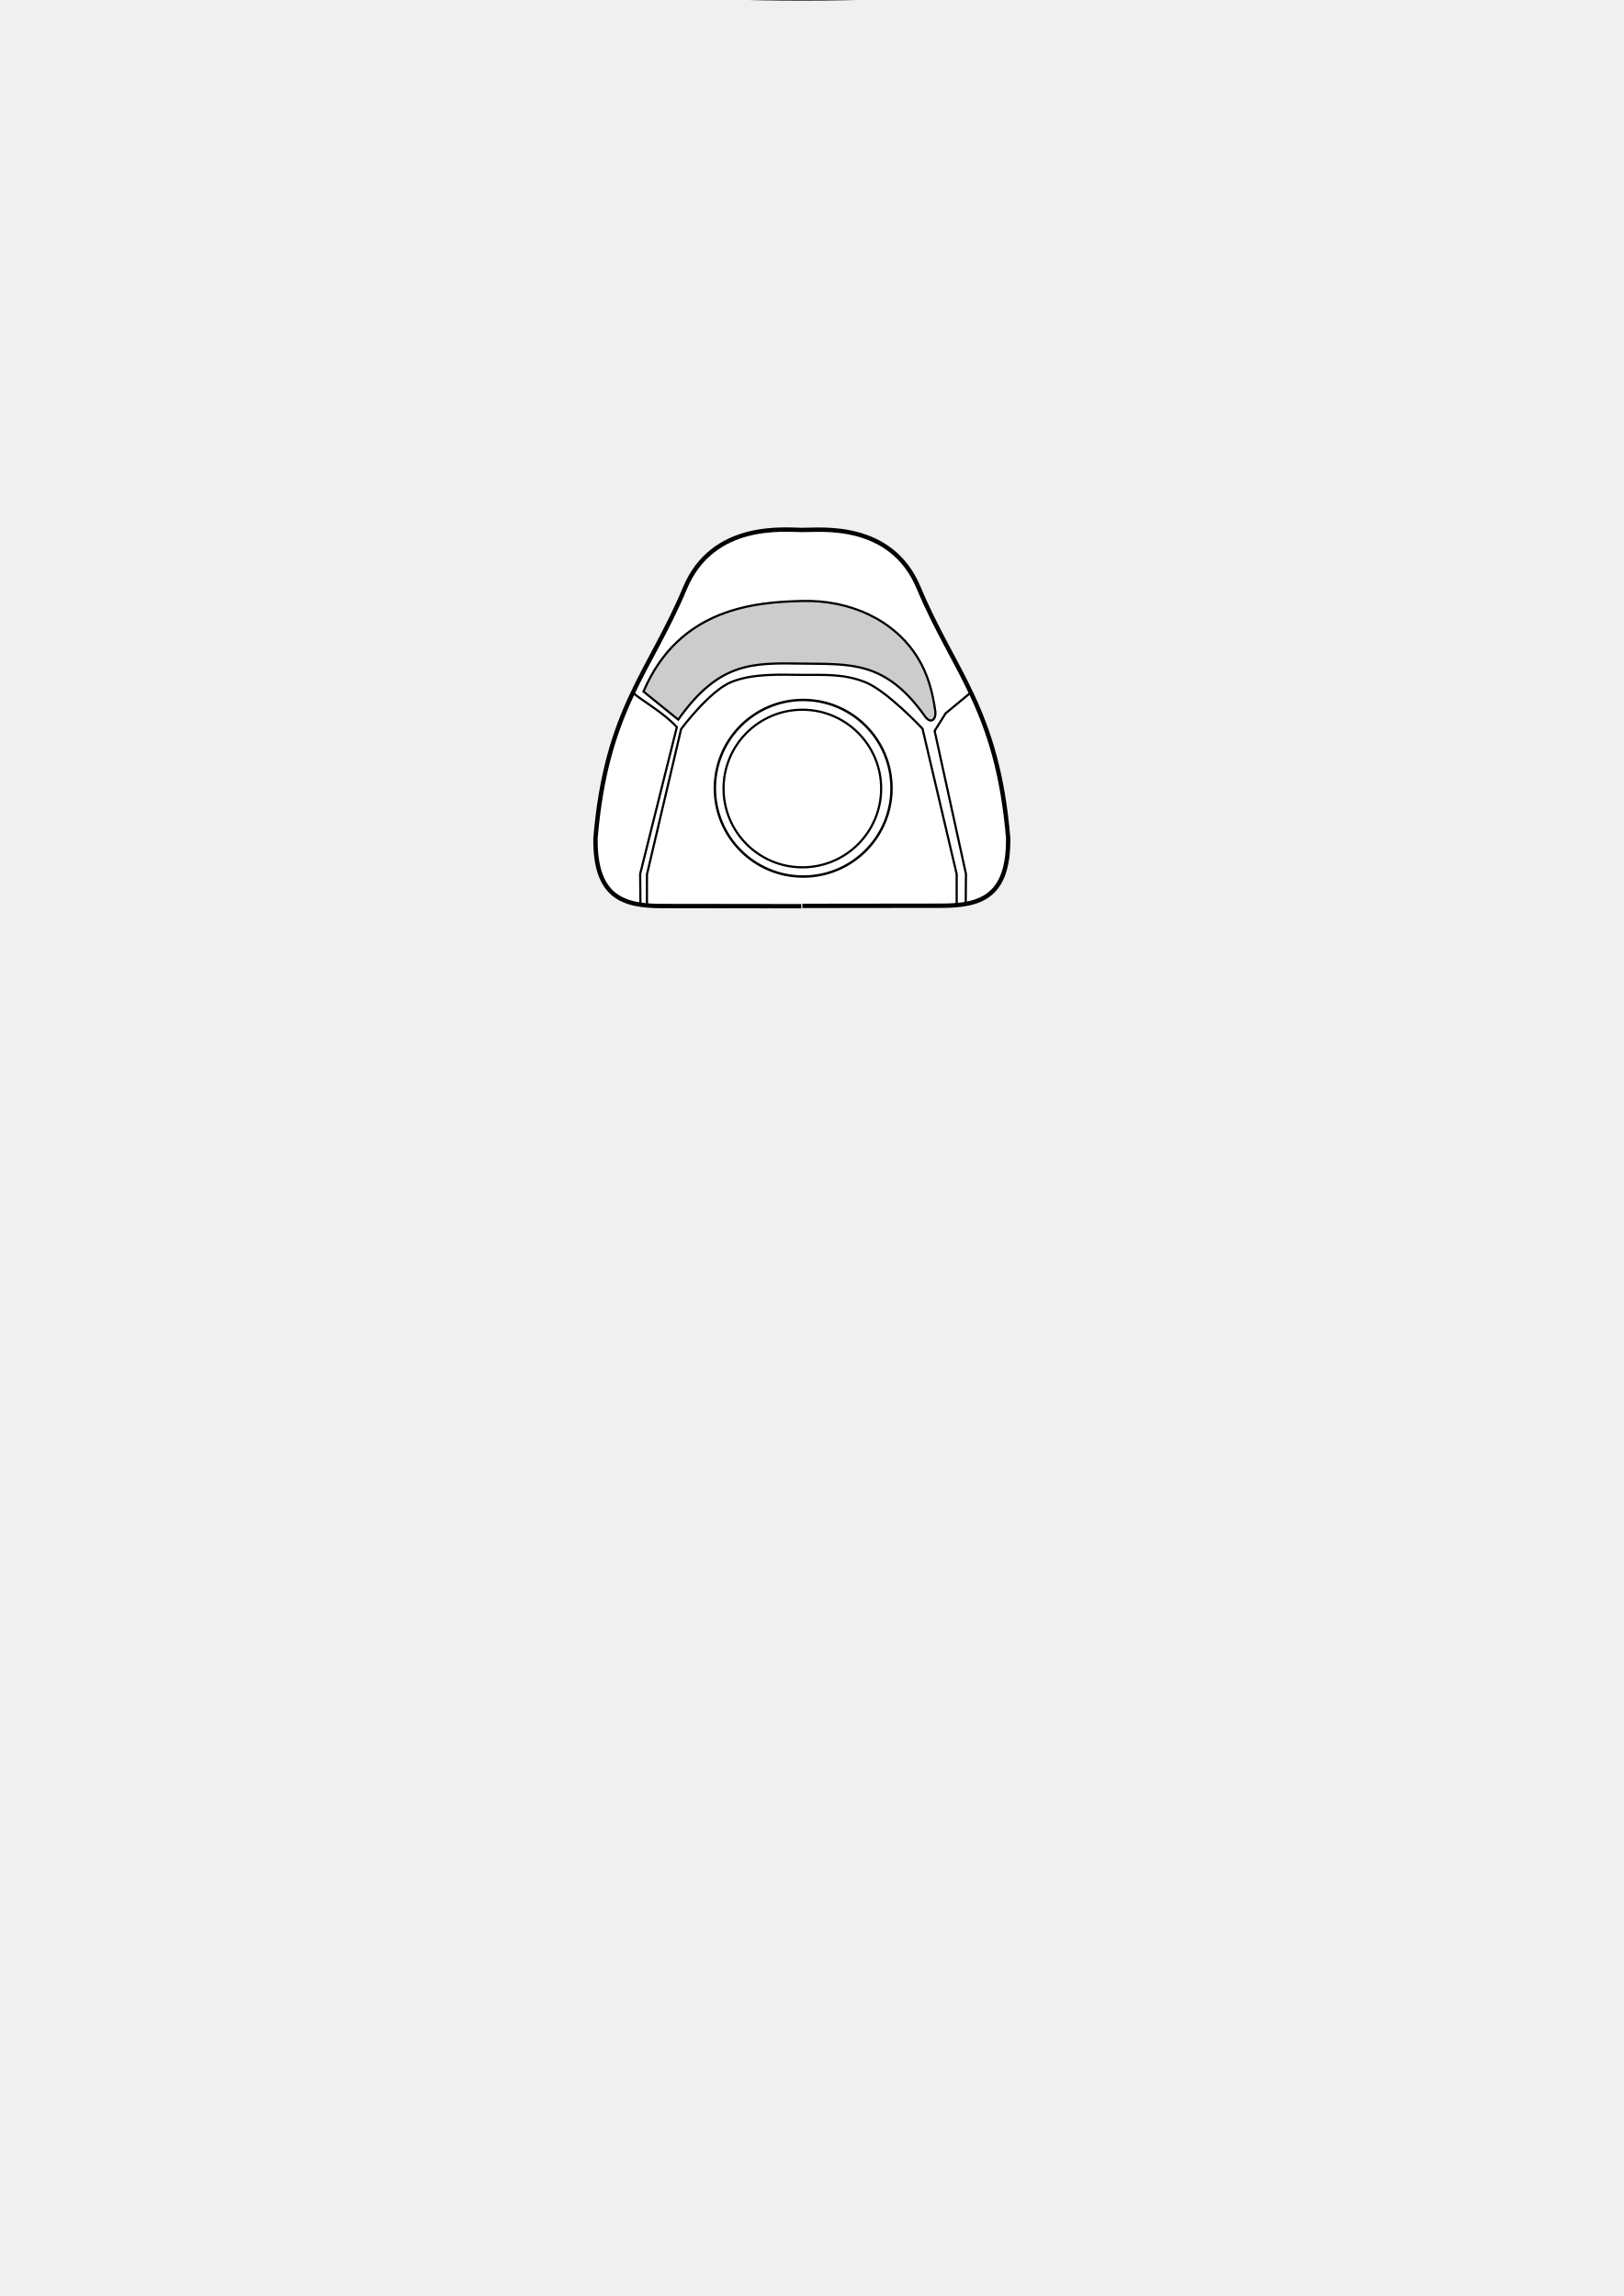
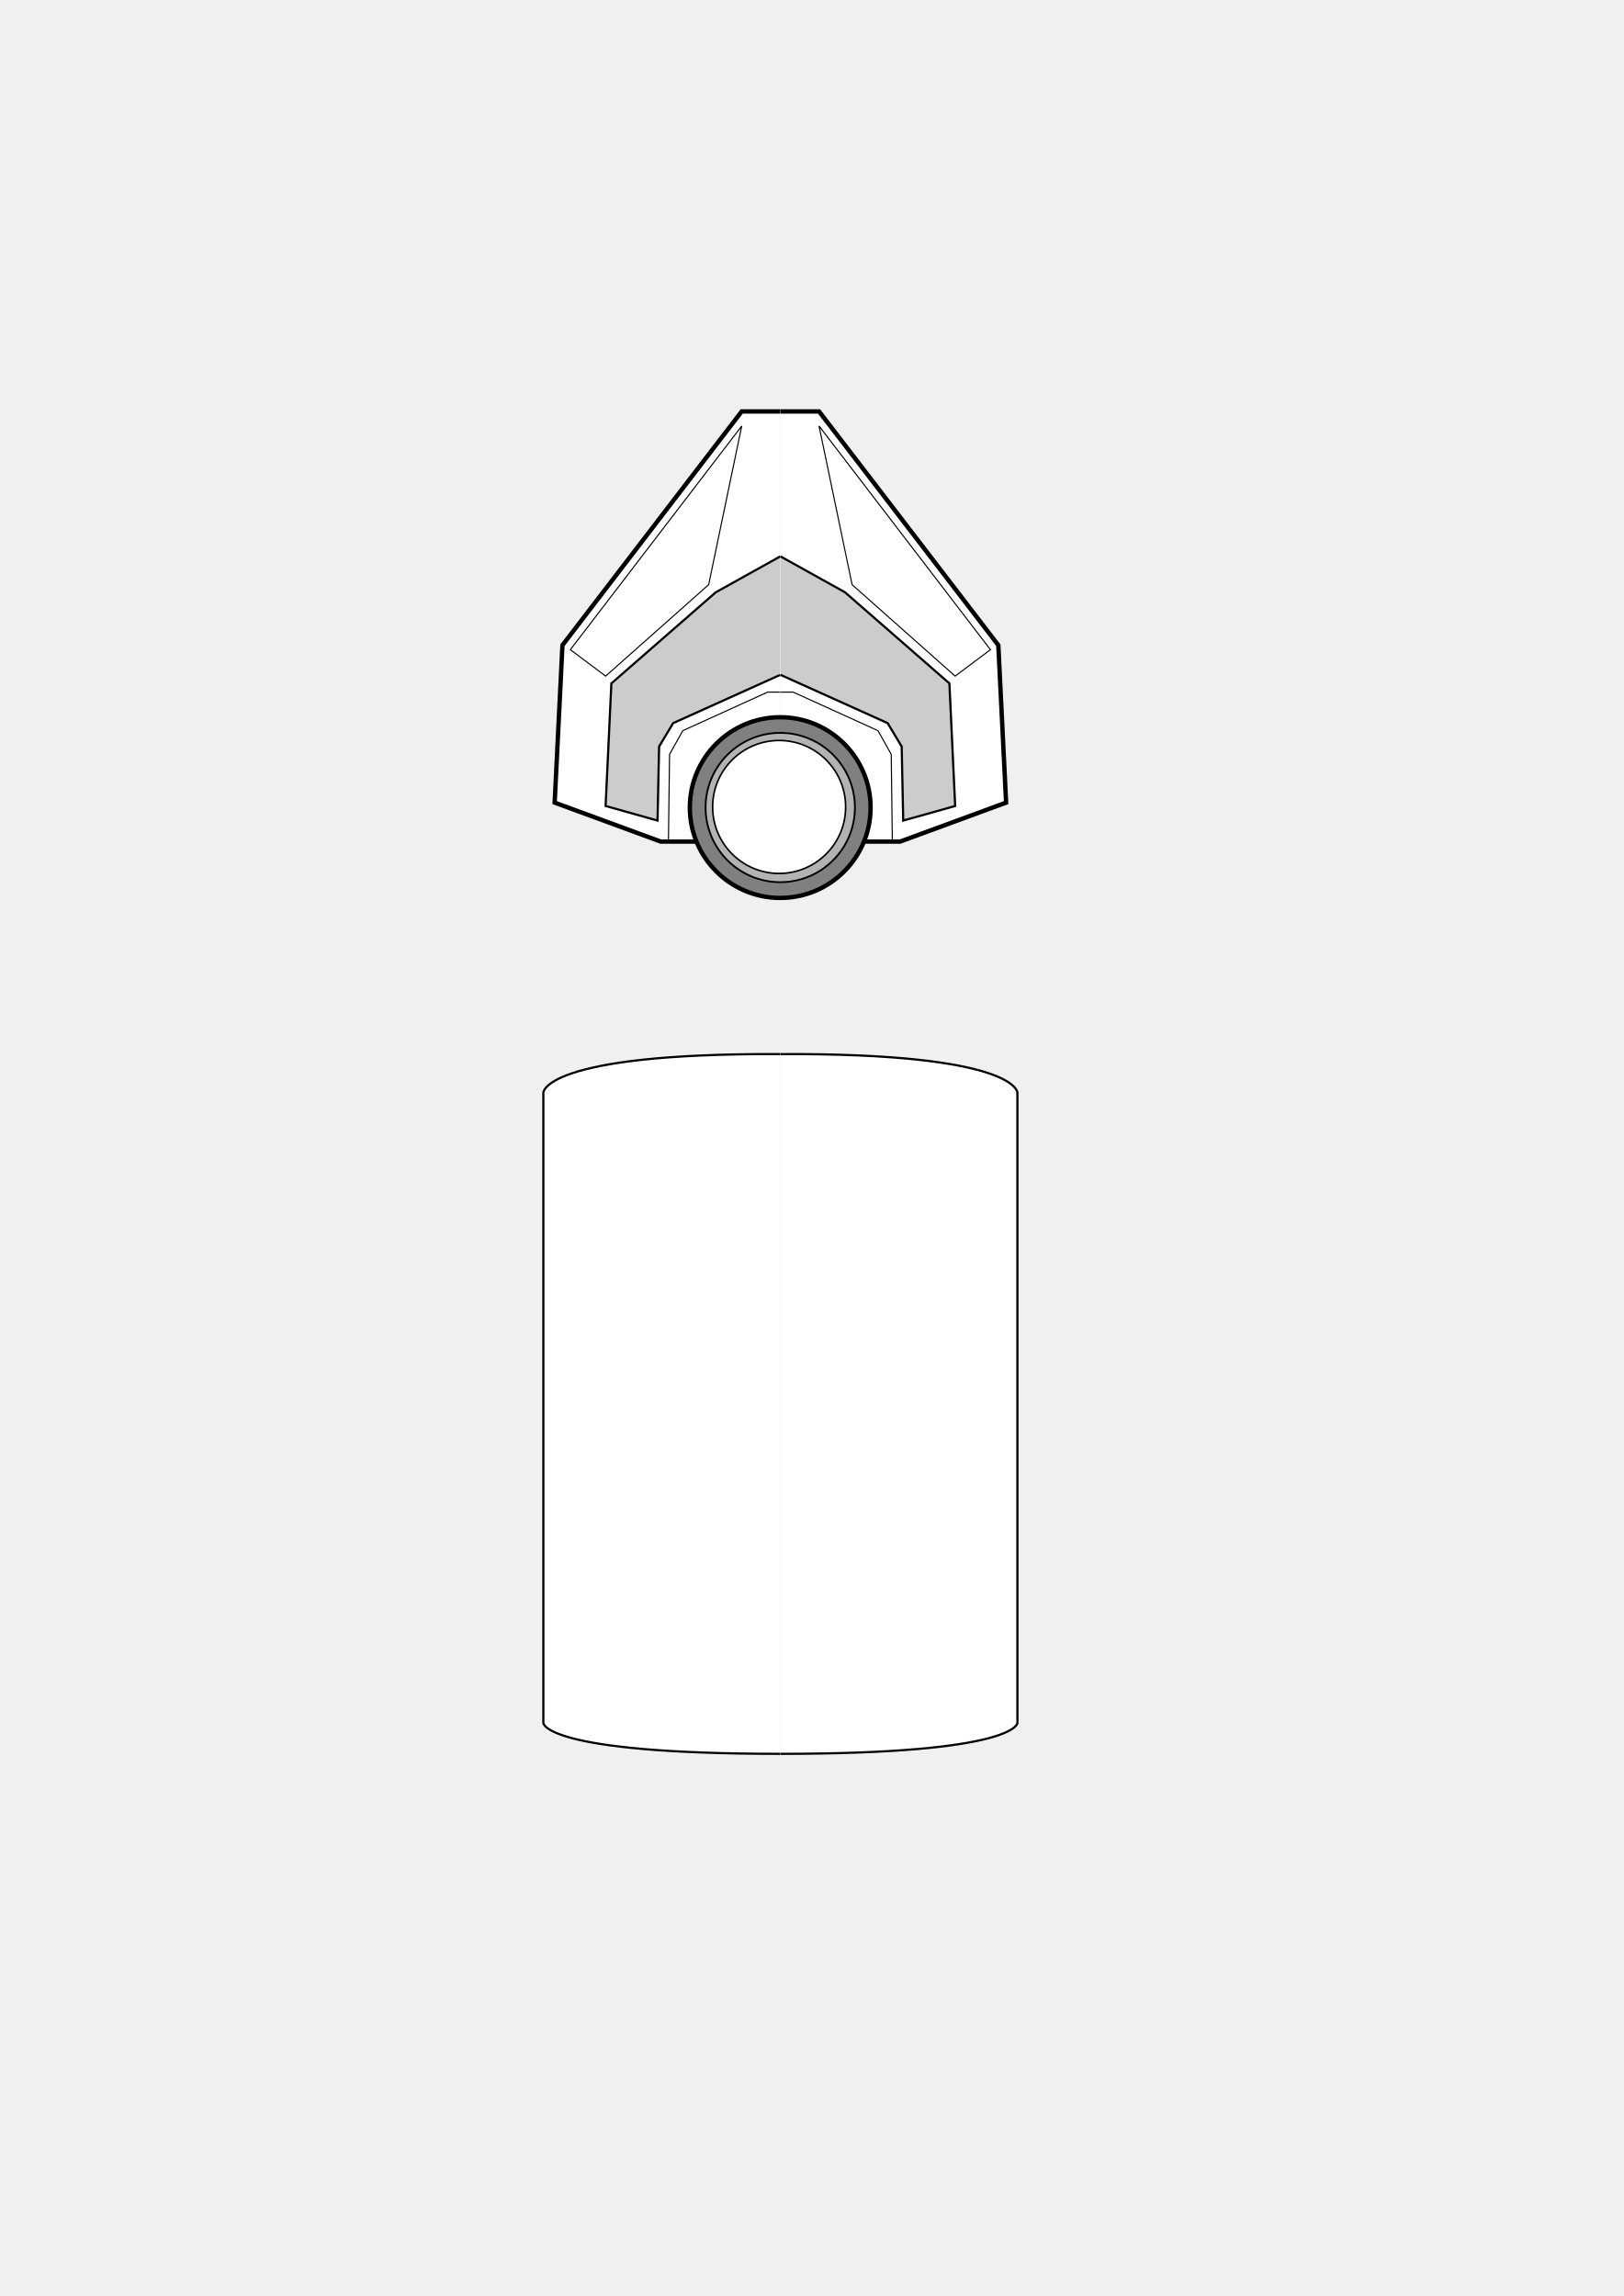
<svg xmlns="http://www.w3.org/2000/svg" xmlns:xlink="http://www.w3.org/1999/xlink" width="210mm" height="297mm" viewBox="0 0 744.094 1052.362" id="svg2" version="1.1">
  <defs id="defs4" />
  <g id="layer1">
-     <path style="fill:#ffffff;fill-rule:evenodd;stroke:#000000;stroke-width:2;stroke-linecap:butt;stroke-linejoin:miter;stroke-miterlimit:4;stroke-dasharray:none;stroke-opacity:1" d="m 367.19,415.352 -64.126,-0.078 c -17.778,-0.04 -30.45,-4.317 -30.177,-31.058 4.99,-59.11 24.823,-75.88 41.01,-114.643 12.715,-30.45 45.554,-26.737 53.742,-26.667 8.188,0.07 40.648,-3.925 53.364,26.525 16.187,38.764 36.02,55.533 41.01,114.643 0.273,26.741 -12.398,31.018 -30.177,31.058 l -64.126,0.078" id="path3356" />
-     <path style="fill:none;fill-rule:evenodd;stroke:#000000;stroke-width:1px;stroke-linecap:butt;stroke-linejoin:miter;stroke-opacity:1" d="m 289.914,317.476 c 5.393,4.375 14.226,9.237 20.266,15.784 l -16.814,67.341 0.117,13.289" id="path4164" />
-     <path style="fill:#cccccc;fill-rule:evenodd;stroke:#000000;stroke-width:1px;stroke-linecap:butt;stroke-linejoin:miter;stroke-opacity:1" d="m 420.424,301.256 c 4.704,7.454 6.951,15.778 8.24,25.018 0.289,3.622 -2.245,5.924 -5.013,1.72 -17.942,-25.049 -33.529,-23.517 -56.022,-23.835 -22.493,-0.319 -37.994,-0.966 -56.812,25.671 0,0 -14.065,-11.31 -15.919,-12.878 16.344,-38.355 51.242,-40.993 72.884,-41.5 21.642,-0.506 41.871,8.517 52.642,25.804 z" id="path4160-7" />
-     <path style="fill:none;fill-rule:evenodd;stroke:#000000;stroke-width:1px;stroke-linecap:butt;stroke-linejoin:miter;stroke-opacity:1" d="m 438.421,414.814 0,-14.142 -15.657,-66.67 c 0,0 -16.283,-17.389 -26.264,-21.339 -9.981,-3.951 -18.782,-3.264 -29.049,-3.338 -10.268,-0.075 -22.225,-0.723 -32.206,3.228 -9.981,3.951 -23.107,21.592 -23.107,21.592 l -15.657,66.67 0,14.142" id="path4162-5" />
-     <path style="fill:none;fill-rule:evenodd;stroke:#000000;stroke-width:1px;stroke-linecap:butt;stroke-linejoin:miter;stroke-opacity:1" d="m 444.987,317.334 -11.617,9.596 -5.051,8.081 14.351,65.573 -0.117,14.173" id="path4164-3" />
-     <circle style="fill:none;stroke:#000000;stroke-width:1;stroke-miterlimit:4;stroke-dasharray:none;stroke-opacity:1" id="path4234" cx="367.696" cy="361.418" r="36.113" />
-     <circle style="fill:none;stroke:#000000;stroke-width:1.121;stroke-miterlimit:4;stroke-dasharray:none;stroke-opacity:1" id="path4234-6" cx="368.074" cy="361.292" r="40.472" />
-     <g id="g4289">
-       <path id="path4281" d="m 367.696,-615.495 -17.696,0 -82.143,107.143 -3.571,72.143 48.571,17.857 54.838,0" style="fill:#ffffff;fill-rule:evenodd;stroke:#000000;stroke-width:2;stroke-linecap:butt;stroke-linejoin:miter;stroke-opacity:1;fill-opacity:1;stroke-miterlimit:4;stroke-dasharray:none" />
+     <g id="g4381" transform="translate(-759.6347,-618.2134)">
+       <path id="path3356" d="m 367.19,415.352 -64.126,-0.078 c -17.778,-0.04 -30.45,-4.317 -30.177,-31.058 4.99,-59.11 24.823,-75.88 41.01,-114.643 12.715,-30.45 45.554,-26.737 53.742,-26.667 8.188,0.07 40.648,-3.925 53.364,26.525 16.187,38.764 36.02,55.533 41.01,114.643 0.273,26.741 -12.398,31.018 -30.177,31.058 l -64.126,0.078" style="fill:#ffffff;fill-rule:evenodd;stroke:#000000;stroke-width:2;stroke-linecap:butt;stroke-linejoin:miter;stroke-miterlimit:4;stroke-dasharray:none;stroke-opacity:1" />
+       <path id="path4164" d="m 289.914,317.476 c 5.393,4.375 14.226,9.237 20.266,15.784 l -16.814,67.341 0.117,13.289" style="fill:none;fill-rule:evenodd;stroke:#000000;stroke-width:1px;stroke-linecap:butt;stroke-linejoin:miter;stroke-opacity:1" />
+       <path id="path4160-7" d="m 420.424,301.256 c 4.704,7.454 6.951,15.778 8.24,25.018 0.289,3.622 -2.245,5.924 -5.013,1.72 -17.942,-25.049 -33.529,-23.517 -56.022,-23.835 -22.493,-0.319 -37.994,-0.966 -56.812,25.671 0,0 -14.065,-11.31 -15.919,-12.878 16.344,-38.355 51.242,-40.993 72.884,-41.5 21.642,-0.506 41.871,8.517 52.642,25.804 z" style="fill:#cccccc;fill-rule:evenodd;stroke:#000000;stroke-width:1px;stroke-linecap:butt;stroke-linejoin:miter;stroke-opacity:1" />
+       <path id="path4162-5" d="m 438.421,414.814 0,-14.142 -15.657,-66.67 c 0,0 -16.283,-17.389 -26.264,-21.339 -9.981,-3.951 -18.782,-3.264 -29.049,-3.338 -10.268,-0.075 -22.225,-0.723 -32.206,3.228 -9.981,3.951 -23.107,21.592 -23.107,21.592 l -15.657,66.67 0,14.142" style="fill:none;fill-rule:evenodd;stroke:#000000;stroke-width:1px;stroke-linecap:butt;stroke-linejoin:miter;stroke-opacity:1" />
+       <path id="path4164-3" d="m 444.987,317.334 -11.617,9.596 -5.051,8.081 14.351,65.573 -0.117,14.173" style="fill:none;fill-rule:evenodd;stroke:#000000;stroke-width:1px;stroke-linecap:butt;stroke-linejoin:miter;stroke-opacity:1" />
+       <circle r="36.113" cy="361.418" cx="367.696" id="path4234" style="fill:none;stroke:#000000;stroke-width:1;stroke-miterlimit:4;stroke-dasharray:none;stroke-opacity:1" />
+       <circle r="40.472" cy="361.292" cx="368.074" id="path4234-6" style="fill:none;stroke:#000000;stroke-width:1.121;stroke-miterlimit:4;stroke-dasharray:none;stroke-opacity:1" />
+     </g>
+     <g id="g4289" transform="translate(-10.10153,804.0814)">
+       <path id="path4281" d="m 367.696,-615.495 -17.696,0 -82.143,107.143 -3.571,72.143 48.571,17.857 54.838,0" style="fill:#ffffff;fill-opacity:1;fill-rule:evenodd;stroke:#000000;stroke-width:2;stroke-linecap:butt;stroke-linejoin:miter;stroke-miterlimit:4;stroke-dasharray:none;stroke-opacity:1" />
      <path id="path4283" d="m 367.696,-549.066 -29.591,16.471 -47.829,41.744 -2.648,56.189 23.802,6.686 0.714,-33.947 6.429,-10.714 49.124,-22.143" style="fill:#cccccc;fill-rule:evenodd;stroke:#000000;stroke-width:1px;stroke-linecap:butt;stroke-linejoin:miter;stroke-opacity:1" />
      <path id="path4285" d="m 350.018,-608.834 -15.152,72.731 -47.225,41.921 -16.162,-12.122 z" style="fill:none;fill-rule:evenodd;stroke:#000000;stroke-width:0.5;stroke-linecap:butt;stroke-linejoin:miter;stroke-miterlimit:4;stroke-dasharray:none;stroke-opacity:1" />
-       <path id="path4287" d="m 316.43,-418.925 0.505,-39.396 6.061,-10.859 38.891,-17.678 5.808,0" style="fill:none;fill-rule:evenodd;stroke:#000000;stroke-width:0.5;stroke-linecap:butt;stroke-linejoin:miter;stroke-opacity:1;stroke-miterlimit:4;stroke-dasharray:none" />
-       <path style="fill:#ffffff;fill-rule:evenodd;stroke:#000000;stroke-width:1px;stroke-linecap:butt;stroke-linejoin:miter;stroke-opacity:1;fill-opacity:1" d="m 367.696,-320.94 c -108.591,-0.505 -108.591,17.678 -108.591,17.678 l 0,288.904 c 0,0 0,14.142 108.591,14.142" id="path4360" />
+       <path id="path4287" d="m 316.43,-418.925 0.505,-39.396 6.061,-10.859 38.891,-17.678 5.808,0" style="fill:none;fill-rule:evenodd;stroke:#000000;stroke-width:0.5;stroke-linecap:butt;stroke-linejoin:miter;stroke-miterlimit:4;stroke-dasharray:none;stroke-opacity:1" />
+       <path style="fill:#ffffff;fill-opacity:1;fill-rule:evenodd;stroke:#000000;stroke-width:1px;stroke-linecap:butt;stroke-linejoin:miter;stroke-opacity:1" d="m 367.696,-320.94 c -108.591,-0.505 -108.591,17.678 -108.591,17.678 l 0,288.904 c 0,0 0,14.142 108.591,14.142" id="path4360" />
    </g>
-     <use x="0" y="0" xlink:href="#g4289" transform="matrix(-1,0,0,1,735.4574,0)" id="use4305" width="100%" height="100%" />
-     <circle style="fill:#808080;fill-opacity:1;stroke:#000000;stroke-width:2;stroke-miterlimit:4;stroke-dasharray:none;stroke-opacity:1" id="path4326" cx="367.652" cy="-433.929" r="41.416" />
-     <circle style="fill:#b3b3b3;fill-opacity:1;stroke:#000000;stroke-width:0.826;stroke-miterlimit:4;stroke-dasharray:none;stroke-opacity:1" id="path4326-2-9" cx="367.665" cy="-433.951" r="34.22" />
-     <circle style="fill:#ffffff;fill-opacity:1;stroke:#000000;stroke-width:0.736;stroke-miterlimit:4;stroke-dasharray:none;stroke-opacity:1" id="path4326-2" cx="367.157" cy="-434.214" r="30.477" />
+     <use x="0" y="0" xlink:href="#g4289" transform="matrix(-1,0,0,1,715.2543,4.3242376e-6)" id="use4305" width="100%" height="100%" />
+     <circle style="fill:#808080;fill-opacity:1;stroke:#000000;stroke-width:2;stroke-miterlimit:4;stroke-dasharray:none;stroke-opacity:1" id="path4326" cx="357.551" cy="370.152" r="41.416" />
+     <circle style="fill:#b3b3b3;fill-opacity:1;stroke:#000000;stroke-width:0.826;stroke-miterlimit:4;stroke-dasharray:none;stroke-opacity:1" id="path4326-2-9" cx="357.563" cy="370.13" r="34.22" />
+     <circle style="fill:#ffffff;fill-opacity:1;stroke:#000000;stroke-width:0.736;stroke-miterlimit:4;stroke-dasharray:none;stroke-opacity:1" id="path4326-2" cx="357.055" cy="369.867" r="30.477" />
  </g>
  <g id="layer2" style="display:none">
    <path style="fill:#000000;fill-opacity:0.195;fill-rule:evenodd;stroke:none;stroke-width:1px;stroke-linecap:butt;stroke-linejoin:miter;stroke-opacity:1" d="m 309.643,-420.674 c -4.189,-12.897 -0.285,-67.218 -0.285,-67.218 l 3.037,-44.976 40.82,-82.27 -3.214,-0.714 -82.5,107.143 -3.214,72.143 46.867,17.254 z" id="path4308" />
  </g>
</svg>
